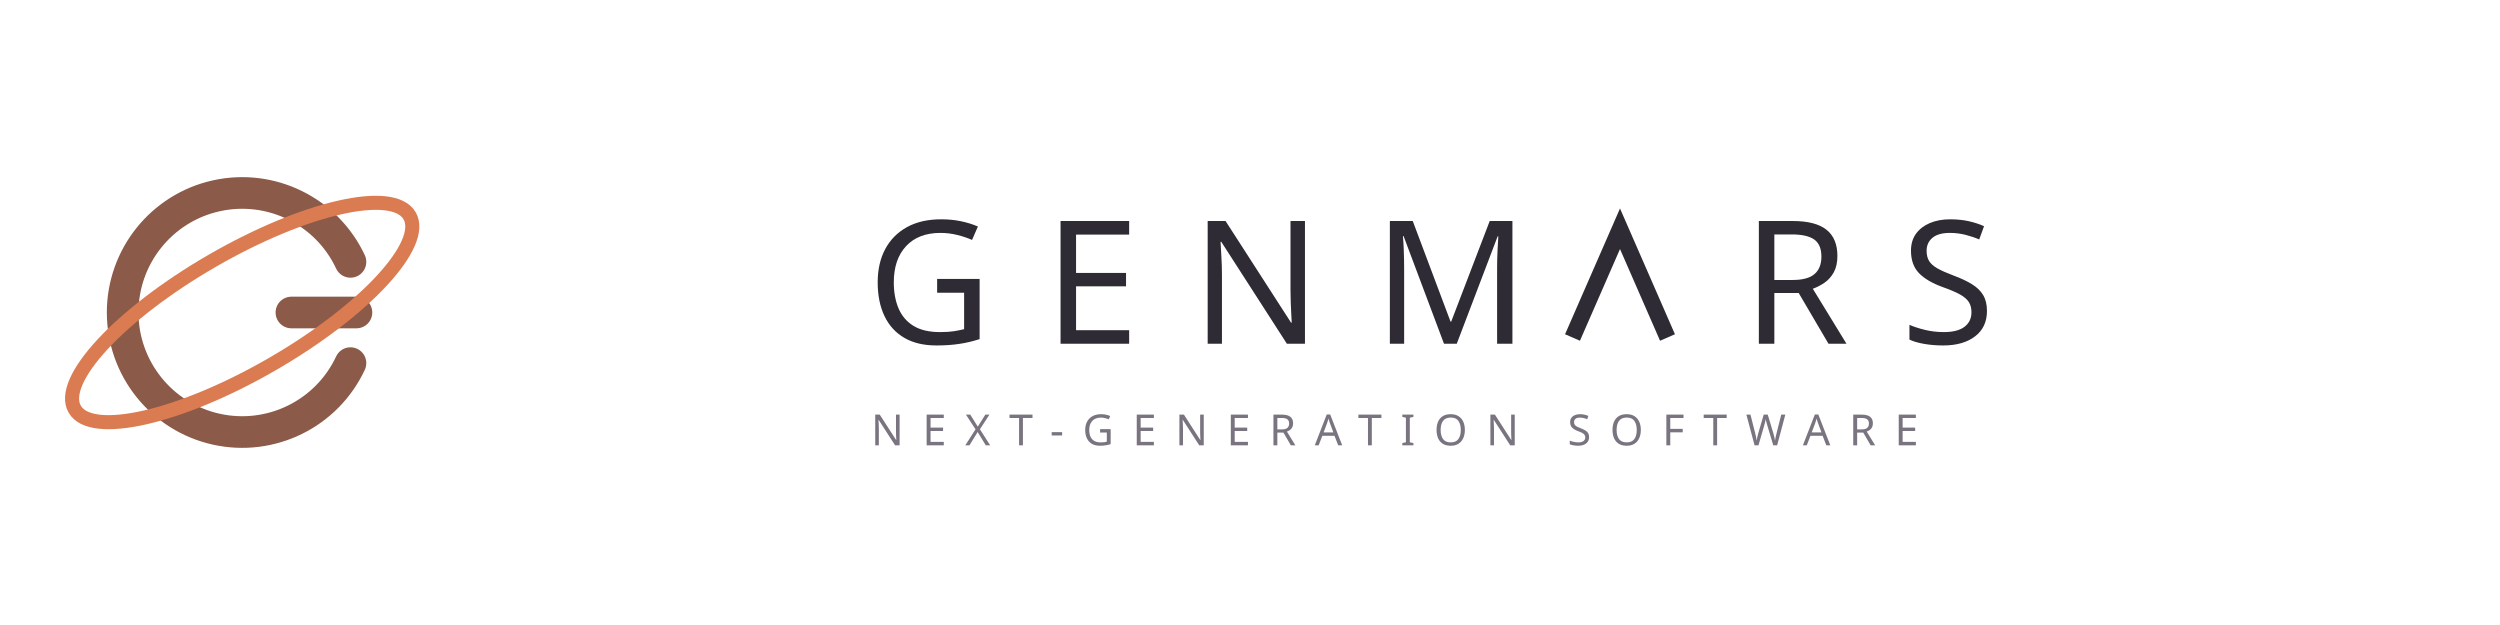
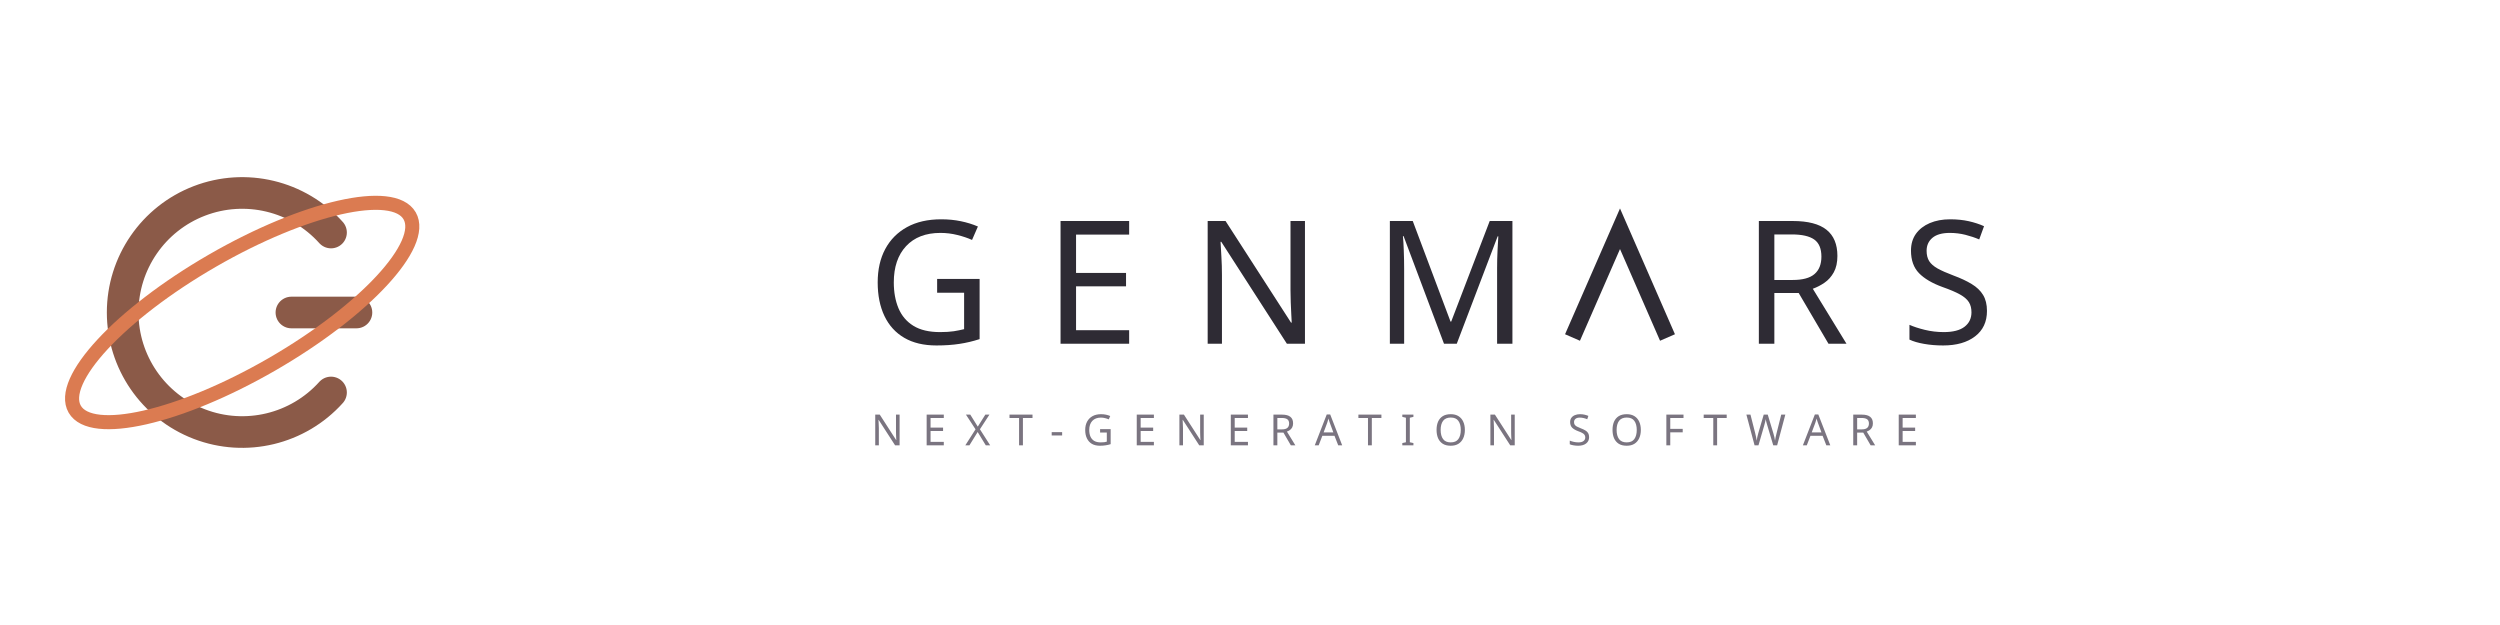
<svg xmlns="http://www.w3.org/2000/svg" viewBox="0 0 640 160" width="1280" height="320">
  <g transform="translate(8,26)">
-     <path d="M90.8 45.6 A34 34 0 1 0 90.8 74.4" fill="none" stroke="#8B5A48" stroke-width="9" stroke-linecap="round" transform="scale(0.9)" />
+     <path d="M85.27 37.25 A34 34 0 1 0 85.27 82.75" fill="none" stroke="#8B5A48" stroke-width="9" stroke-linecap="round" transform="scale(0.9)" />
    <path d="M74 60 H92.5" fill="none" stroke="#8B5A48" stroke-width="9" stroke-linecap="round" transform="scale(0.9)" />
    <ellipse cx="60" cy="60" rx="55" ry="17" fill="none" stroke="#DB7B51" stroke-width="4" transform="scale(0.9) rotate(-30 60 60)" />
  </g>
  <text x="222" y="88" font-family="Jost, sans-serif" font-size="44" font-weight="400" letter-spacing="13.2" fill="#2E2B34">GENM</text>
  <g transform="translate(400,56) scale(0.32)">
    <path d="M8 95 L46 8 L84 95" fill="none" stroke="#2E2B34" stroke-width="13" stroke-linejoin="miter" />
  </g>
  <text x="446" y="88" font-family="Jost, sans-serif" font-size="44" font-weight="400" letter-spacing="13.2" fill="#2E2B34">RS</text>
  <text x="223" y="114" font-family="Jost, sans-serif" font-size="11" font-weight="300" letter-spacing="4.8" fill="#7A7480">NEXT-GENERATION SOFTWARE</text>
</svg>
